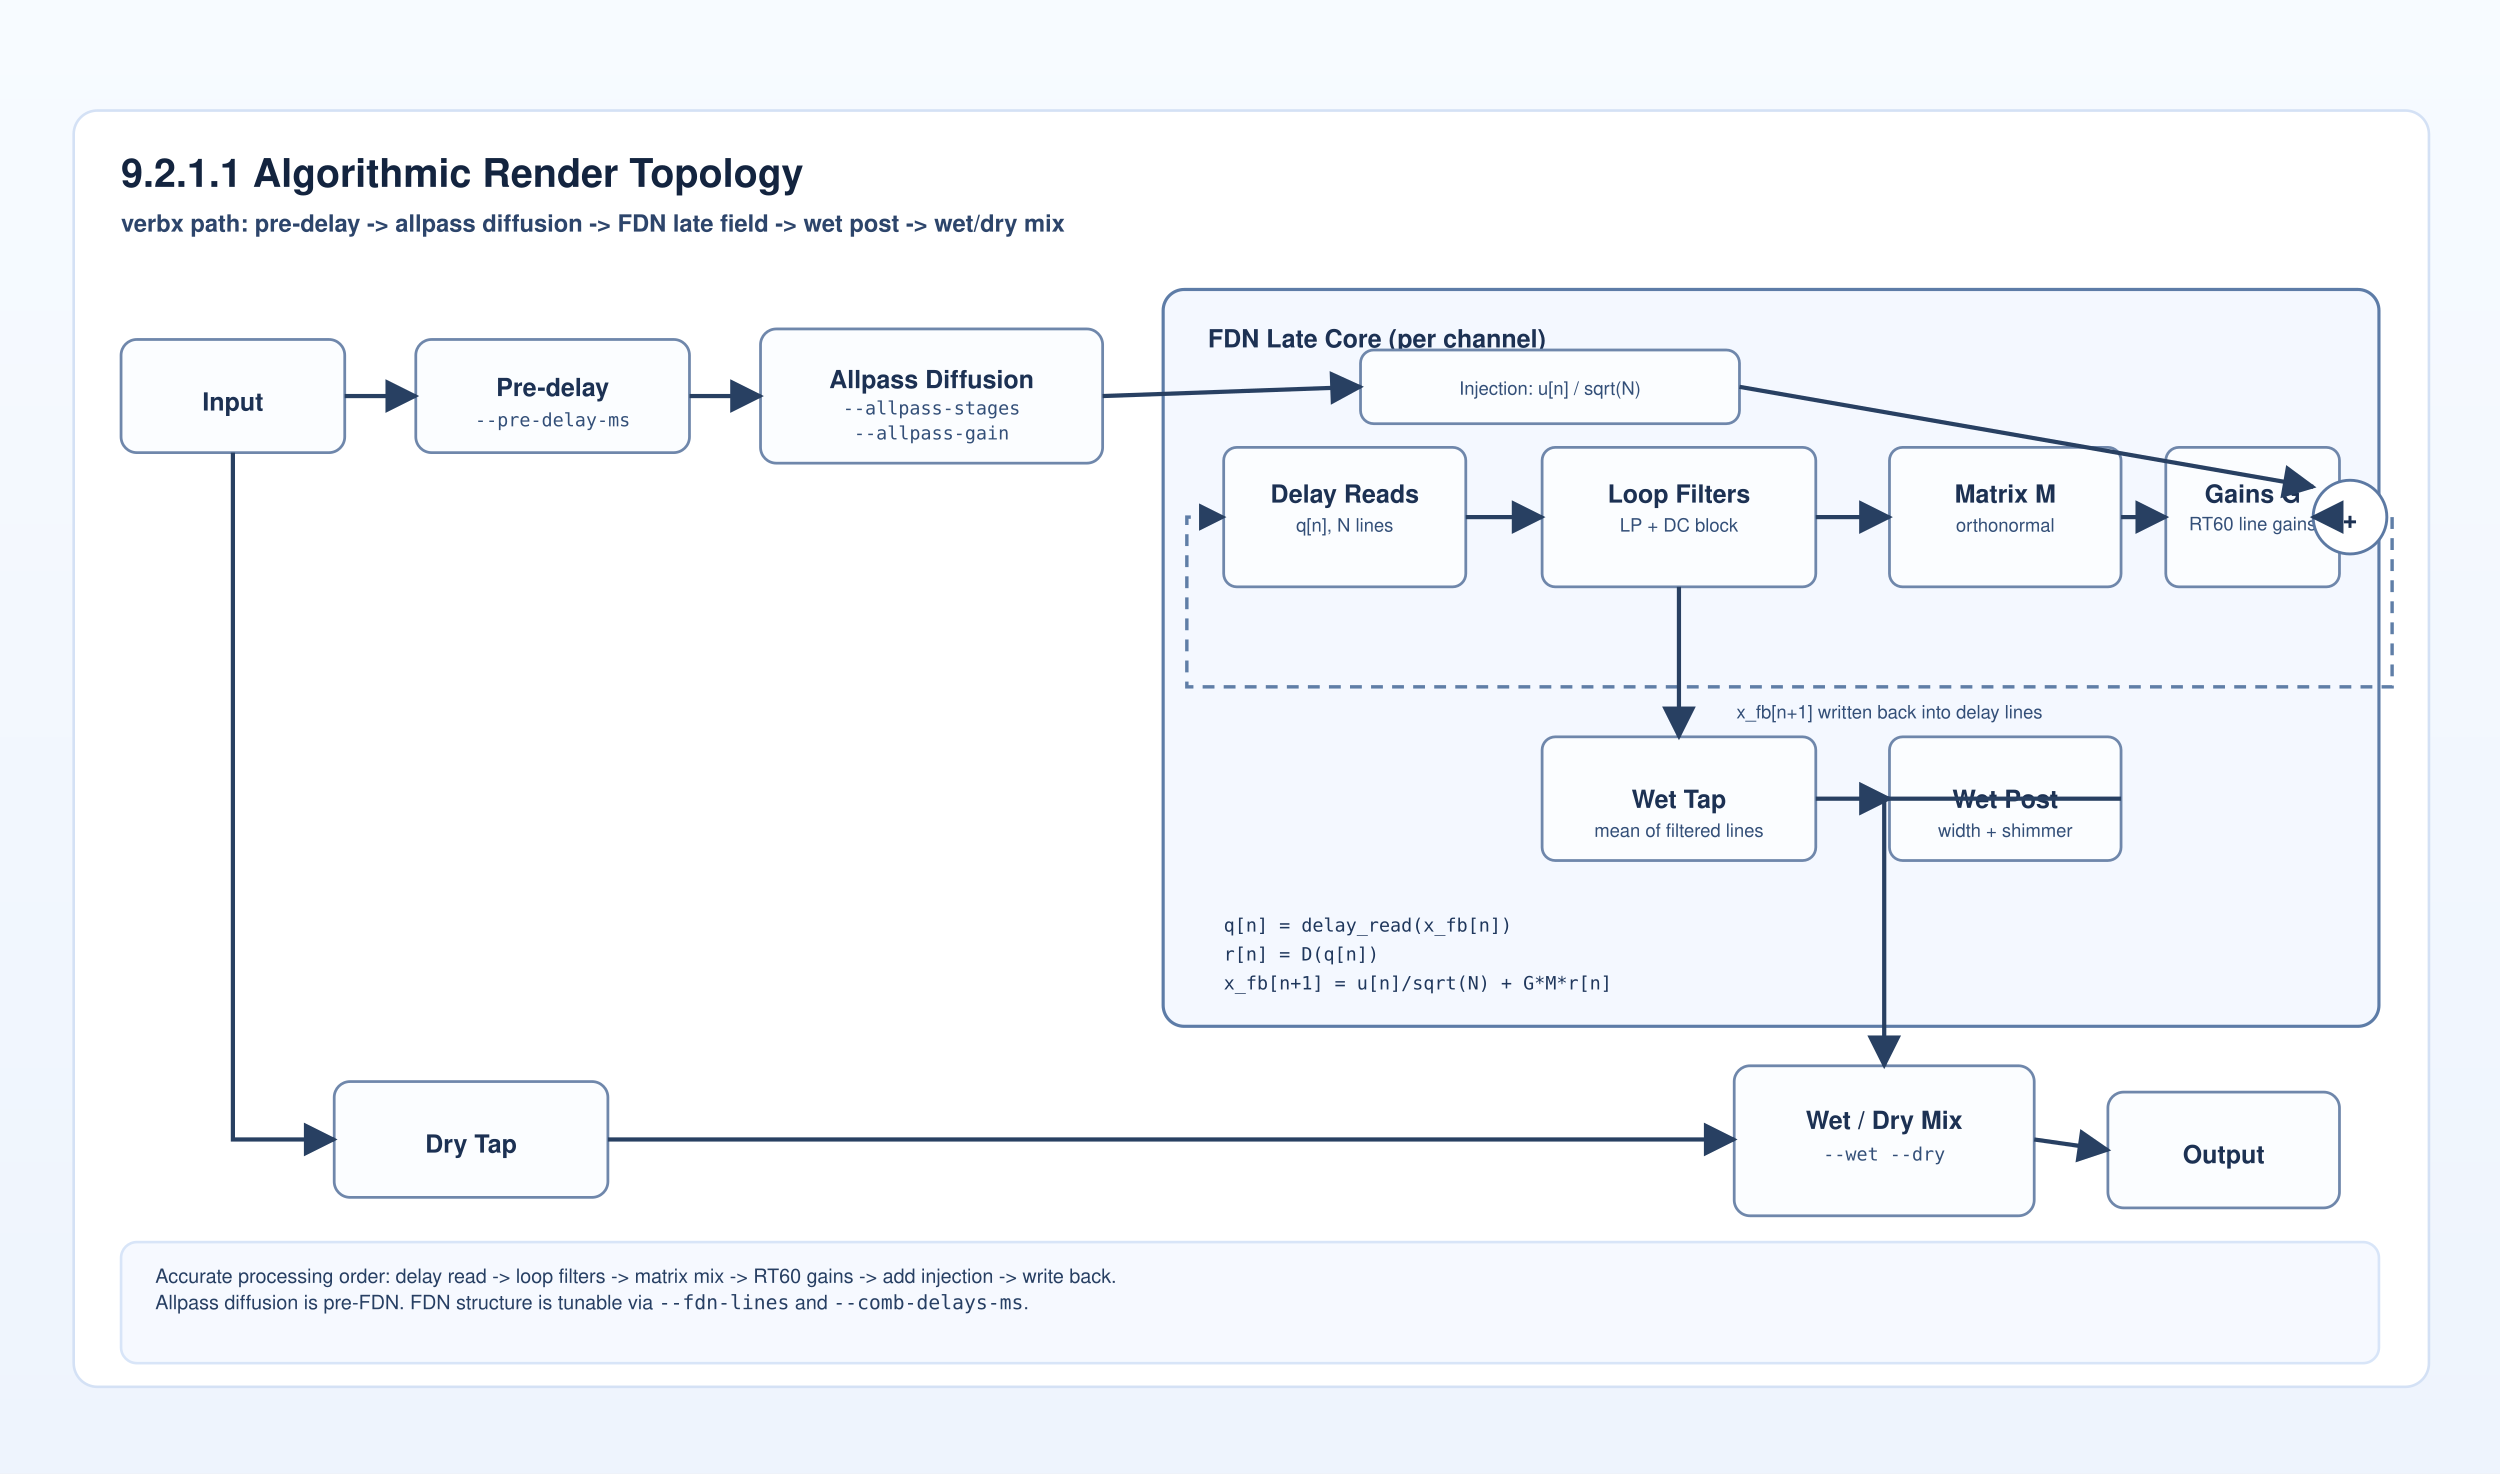
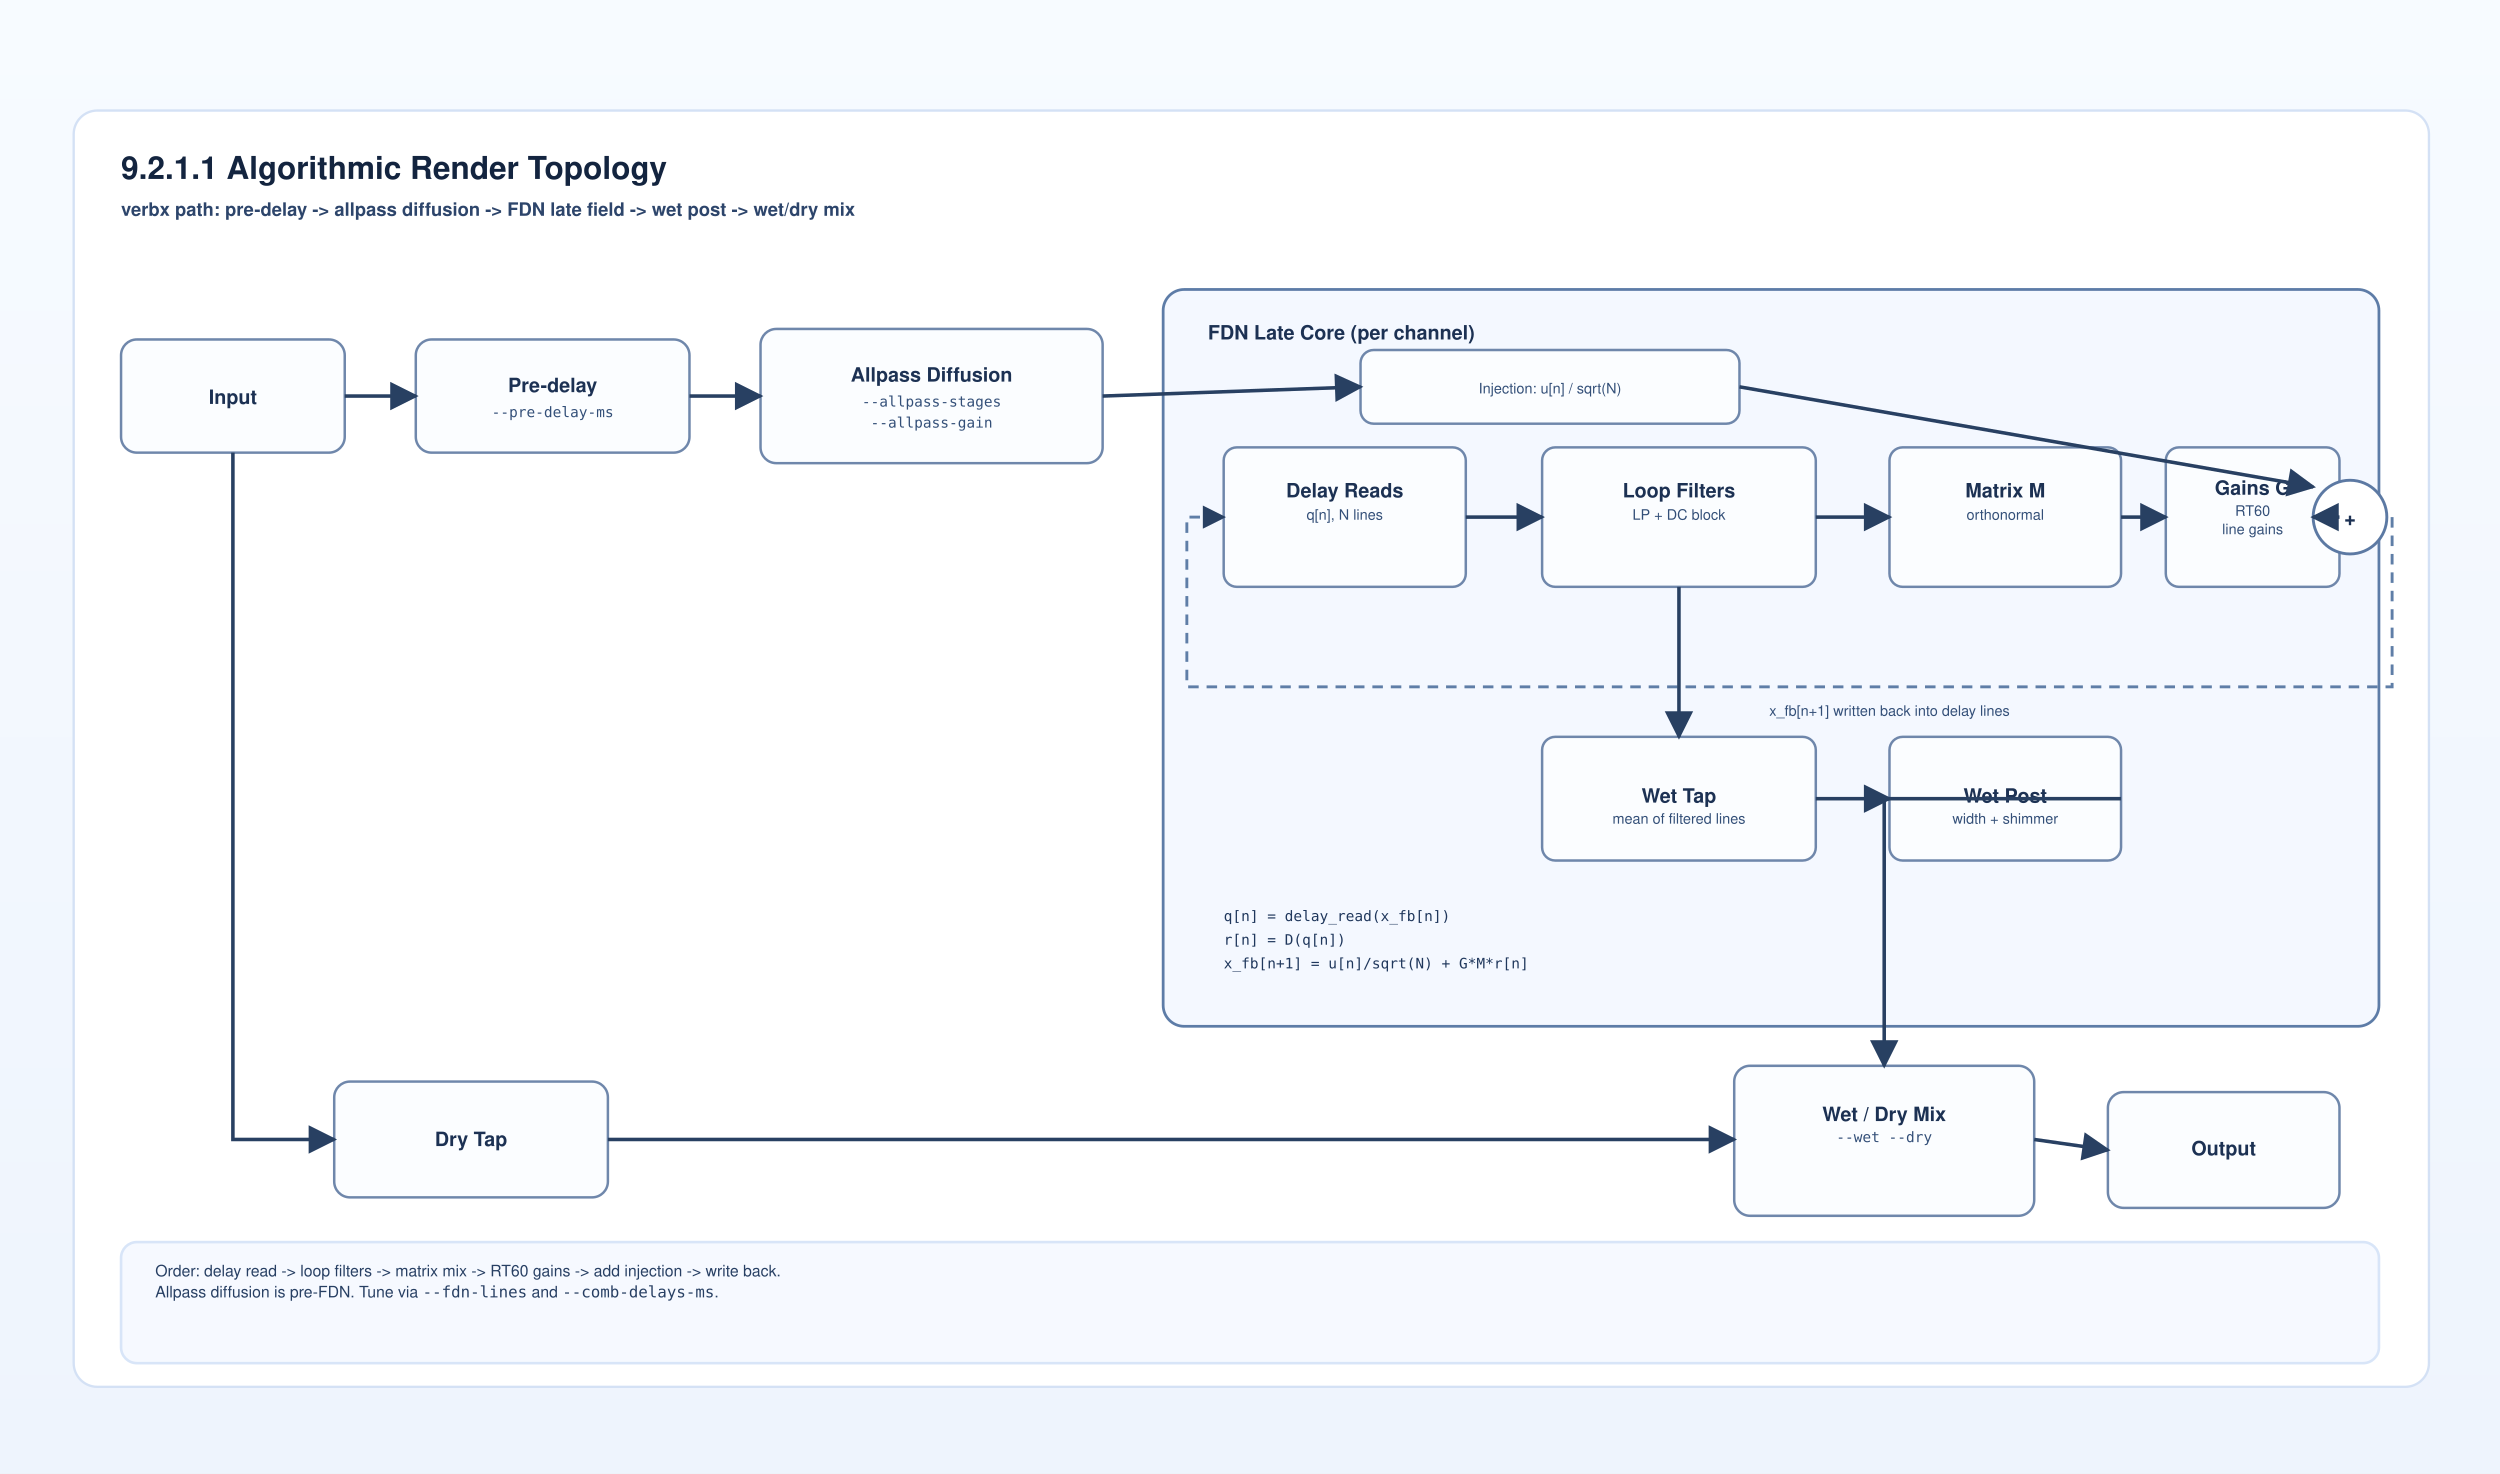
<svg xmlns="http://www.w3.org/2000/svg" viewBox="0 0 1900 1120" role="img" aria-labelledby="title desc">
  <defs>
    <linearGradient id="bg" x1="0" y1="0" x2="0" y2="1">
      <stop offset="0%" stop-color="#f7fbff" />
      <stop offset="100%" stop-color="#eef4fd" />
    </linearGradient>
    <marker id="arrow" viewBox="0 0 10 10" refX="9" refY="5" markerWidth="8" markerHeight="8" orient="auto">
      <path d="M0,0 L10,5 L0,10 Z" fill="#284062" />
    </marker>
    <style>
-       .panel { fill: #ffffff; stroke: #d4e1f5; stroke-width: 2; }
-       .core { fill: #f4f8ff; stroke: #5d7ca7; stroke-width: 2.4; }
-       .box { fill: #fbfdff; stroke: #6f87ab; stroke-width: 2.1; }
-       .line { stroke: #284062; stroke-width: 3.2; fill: none; marker-end: url(#arrow); }
-       .loop { stroke: #5f7ea7; stroke-width: 2.6; stroke-dasharray: 9 7; fill: none; marker-end: url(#arrow); }
-       .title { fill: #13243f; font-family: "Helvetica Neue", Helvetica, Arial, sans-serif; font-size: 30px; font-weight: 700; }
-       .subtitle { fill: #2d456b; font-family: "Helvetica Neue", Helvetica, Arial, sans-serif; font-size: 18px; font-weight: 600; }
-       .label { fill: #1c3153; font-family: "Helvetica Neue", Helvetica, Arial, sans-serif; font-size: 19px; font-weight: 700; }
-       .small { fill: #334f78; font-family: "Helvetica Neue", Helvetica, Arial, sans-serif; font-size: 14px; }
+       .panel { fill: #ffffff; stroke: #d4e1f5; stroke-width: 1.8; }
+       .core { fill: #f4f8ff; stroke: #5d7ca7; stroke-width: 2.1; }
+       .box { fill: #fbfdff; stroke: #6f87ab; stroke-width: 1.9; }
+       .line { stroke: #284062; stroke-width: 2.7; fill: none; marker-end: url(#arrow); }
+       .loop { stroke: #5f7ea7; stroke-width: 2.2; stroke-dasharray: 8 6; fill: none; marker-end: url(#arrow); }
+       .title { fill: #13243f; font-family: "Helvetica Neue", Helvetica, Arial, sans-serif; font-size: 24px; font-weight: 700; }
+       .subtitle { fill: #2d456b; font-family: "Helvetica Neue", Helvetica, Arial, sans-serif; font-size: 14px; font-weight: 600; }
+       .label { fill: #1c3153; font-family: "Helvetica Neue", Helvetica, Arial, sans-serif; font-size: 15px; font-weight: 700; }
+       .small { fill: #334f78; font-family: "Helvetica Neue", Helvetica, Arial, sans-serif; font-size: 11px; }
      .mono { font-family: "Menlo", "Consolas", monospace; }
-       .eq { fill: #1f375c; font-family: "Menlo", "Consolas", monospace; font-size: 14px; }
+       .eq { fill: #1f375c; font-family: "Menlo", "Consolas", monospace; font-size: 11px; }
      .legend { fill: #f6f9ff; stroke: #d8e5f8; stroke-width: 2; }
-       .legend-text { fill: #273f63; font-family: "Helvetica Neue", Helvetica, Arial, sans-serif; font-size: 15px; }
+       .legend-text { fill: #273f63; font-family: "Helvetica Neue", Helvetica, Arial, sans-serif; font-size: 12px; }
    </style>
  </defs>
  <rect x="0" y="0" width="1900" height="1120" fill="url(#bg)" />
  <rect class="panel" x="56" y="84" width="1790" height="970" rx="18" />
-   <text class="title" x="92" y="142">9.2.1.1 Algorithmic Render Topology</text>
-   <text class="subtitle" x="92" y="176">
+   <text class="title" x="92" y="136">9.2.1.1 Algorithmic Render Topology</text>
+   <text class="subtitle" x="92" y="164">
    <tspan x="92" dy="0">verbx path: pre-delay -&gt; allpass diffusion -&gt; FDN late field -&gt; wet post -&gt; wet/dry mix</tspan>
  </text>
  <rect class="box" x="92" y="258" width="170" height="86" rx="12" />
-   <text class="label" x="177" y="312" text-anchor="middle">Input</text>
+   <text class="label" x="177" y="307" text-anchor="middle">Input</text>
  <rect class="box" x="316" y="258" width="208" height="86" rx="12" />
-   <text class="label" x="420" y="301" text-anchor="middle">Pre-delay</text>
-   <text class="small" x="420" y="324" text-anchor="middle">
+   <text class="label" x="420" y="298" text-anchor="middle">Pre-delay</text>
+   <text class="small" x="420" y="317" text-anchor="middle">
    <tspan class="mono">--pre-delay-ms</tspan>
  </text>
  <rect class="box" x="578" y="250" width="260" height="102" rx="12" />
-   <text class="label" x="708" y="295" text-anchor="middle">Allpass Diffusion</text>
-   <text class="small" x="708" y="315" text-anchor="middle">
+   <text class="label" x="708" y="290" text-anchor="middle">Allpass Diffusion</text>
+   <text class="small" x="708" y="309" text-anchor="middle">
    <tspan class="mono">--allpass-stages</tspan>
  </text>
-   <text class="small" x="708" y="334" text-anchor="middle">
+   <text class="small" x="708" y="325" text-anchor="middle">
    <tspan class="mono">--allpass-gain</tspan>
  </text>
  <path class="line" d="M262,301 L316,301" />
  <path class="line" d="M524,301 L578,301" />
  <rect class="core" x="884" y="220" width="924" height="560" rx="16" />
-   <text class="label" x="918" y="264">FDN Late Core (per channel)</text>
+   <text class="label" x="918" y="258">FDN Late Core (per channel)</text>
  <rect class="box" x="930" y="340" width="184" height="106" rx="10" />
-   <text class="label" x="1022" y="382" text-anchor="middle">Delay Reads</text>
-   <text class="small" x="1022" y="404" text-anchor="middle">q[n], N lines</text>
+   <text class="label" x="1022" y="378" text-anchor="middle">Delay Reads</text>
+   <text class="small" x="1022" y="395" text-anchor="middle">q[n], N lines</text>
  <rect class="box" x="1172" y="340" width="208" height="106" rx="10" />
-   <text class="label" x="1276" y="382" text-anchor="middle">Loop Filters</text>
-   <text class="small" x="1276" y="404" text-anchor="middle">LP + DC block</text>
+   <text class="label" x="1276" y="378" text-anchor="middle">Loop Filters</text>
+   <text class="small" x="1276" y="395" text-anchor="middle">LP + DC block</text>
  <rect class="box" x="1436" y="340" width="176" height="106" rx="10" />
-   <text class="label" x="1524" y="382" text-anchor="middle">Matrix M</text>
-   <text class="small" x="1524" y="404" text-anchor="middle">orthonormal</text>
+   <text class="label" x="1524" y="378" text-anchor="middle">Matrix M</text>
+   <text class="small" x="1524" y="395" text-anchor="middle">orthonormal</text>
  <rect class="box" x="1646" y="340" width="132" height="106" rx="10" />
-   <text class="label" x="1712" y="382" text-anchor="middle">Gains G</text>
-   <text class="small" x="1712" y="403" text-anchor="middle">RT60 line gains</text>
+   <text class="label" x="1712" y="376" text-anchor="middle">Gains G</text>
+   <text class="small" x="1712" y="392" text-anchor="middle">RT60</text>
+   <text class="small" x="1712" y="406" text-anchor="middle">line gains</text>
  <circle cx="1786" cy="393" r="28" fill="#ffffff" stroke="#5c79a3" stroke-width="2.2" />
-   <text class="label" x="1786" y="401" text-anchor="middle">+</text>
+   <text class="label" x="1786" y="399" text-anchor="middle">+</text>
  <rect class="box" x="1034" y="266" width="288" height="56" rx="10" />
-   <text class="small" x="1178" y="300" text-anchor="middle">Injection: u[n] / sqrt(N)</text>
+   <text class="small" x="1178" y="299" text-anchor="middle">Injection: u[n] / sqrt(N)</text>
  <path class="line" d="M838,301 L1034,294" />
  <path class="line" d="M1114,393 L1172,393" />
  <path class="line" d="M1380,393 L1436,393" />
  <path class="line" d="M1612,393 L1646,393" />
  <path class="line" d="M1778,393 L1758,393" />
  <path class="line" d="M1322,294 L1758,370" />
  <path class="loop" d="M1818,393 L1818,522 L902,522 L902,393 L930,393" />
-   <text class="small" x="1436" y="546" text-anchor="middle">x_fb[n+1] written back into delay lines</text>
+   <text class="small" x="1436" y="544" text-anchor="middle">x_fb[n+1] written back into delay lines</text>
  <rect class="box" x="1172" y="560" width="208" height="94" rx="10" />
-   <text class="label" x="1276" y="614" text-anchor="middle">Wet Tap</text>
-   <text class="small" x="1276" y="636" text-anchor="middle">mean of filtered lines</text>
+   <text class="label" x="1276" y="610" text-anchor="middle">Wet Tap</text>
+   <text class="small" x="1276" y="626" text-anchor="middle">mean of filtered lines</text>
  <path class="line" d="M1276,446 L1276,560" />
  <rect class="box" x="1436" y="560" width="176" height="94" rx="10" />
-   <text class="label" x="1524" y="614" text-anchor="middle">Wet Post</text>
-   <text class="small" x="1524" y="636" text-anchor="middle">width + shimmer</text>
+   <text class="label" x="1524" y="610" text-anchor="middle">Wet Post</text>
+   <text class="small" x="1524" y="626" text-anchor="middle">width + shimmer</text>
  <path class="line" d="M1380,607 L1436,607" />
-   <text class="eq" x="930" y="708">q[n] = delay_read(x_fb[n])</text>
-   <text class="eq" x="930" y="730">r[n] = D(q[n])</text>
-   <text class="eq" x="930" y="752">x_fb[n+1] = u[n]/sqrt(N) + G*M*r[n]</text>
+   <text class="eq" x="930" y="700">q[n] = delay_read(x_fb[n])</text>
+   <text class="eq" x="930" y="718">r[n] = D(q[n])</text>
+   <text class="eq" x="930" y="736">x_fb[n+1] = u[n]/sqrt(N) + G*M*r[n]</text>
  <rect class="box" x="254" y="822" width="208" height="88" rx="12" />
-   <text class="label" x="358" y="876" text-anchor="middle">Dry Tap</text>
+   <text class="label" x="358" y="871" text-anchor="middle">Dry Tap</text>
  <rect class="box" x="1318" y="810" width="228" height="114" rx="12" />
-   <text class="label" x="1432" y="858" text-anchor="middle">Wet / Dry Mix</text>
-   <text class="small" x="1432" y="882" text-anchor="middle">
+   <text class="label" x="1432" y="852" text-anchor="middle">Wet / Dry Mix</text>
+   <text class="small" x="1432" y="868" text-anchor="middle">
    <tspan class="mono">--wet --dry</tspan>
  </text>
  <rect class="box" x="1602" y="830" width="176" height="88" rx="12" />
-   <text class="label" x="1690" y="884" text-anchor="middle">Output</text>
+   <text class="label" x="1690" y="878" text-anchor="middle">Output</text>
  <path class="line" d="M177,344 L177,866 L254,866" />
  <path class="line" d="M1612,607 L1432,607 L1432,810" />
  <path class="line" d="M462,866 L1318,866" />
  <path class="line" d="M1546,866 L1602,874" />
  <rect class="legend" x="92" y="944" width="1716" height="92" rx="12" />
-   <text class="legend-text" x="118" y="975">
-     <tspan x="118" dy="0">Accurate processing order: delay read -&gt; loop filters -&gt; matrix mix -&gt; RT60 gains -&gt; add injection -&gt; write back.</tspan>
-     <tspan x="118" dy="20">Allpass diffusion is pre-FDN. FDN structure is tunable via <tspan class="mono">--fdn-lines</tspan> and <tspan class="mono">--comb-delays-ms</tspan>.</tspan>
+   <text class="legend-text" x="118" y="970">
+     <tspan x="118" dy="0">Order: delay read -&gt; loop filters -&gt; matrix mix -&gt; RT60 gains -&gt; add injection -&gt; write back.</tspan>
+     <tspan x="118" dy="16">Allpass diffusion is pre-FDN. Tune via <tspan class="mono">--fdn-lines</tspan> and <tspan class="mono">--comb-delays-ms</tspan>.</tspan>
  </text>
</svg>
